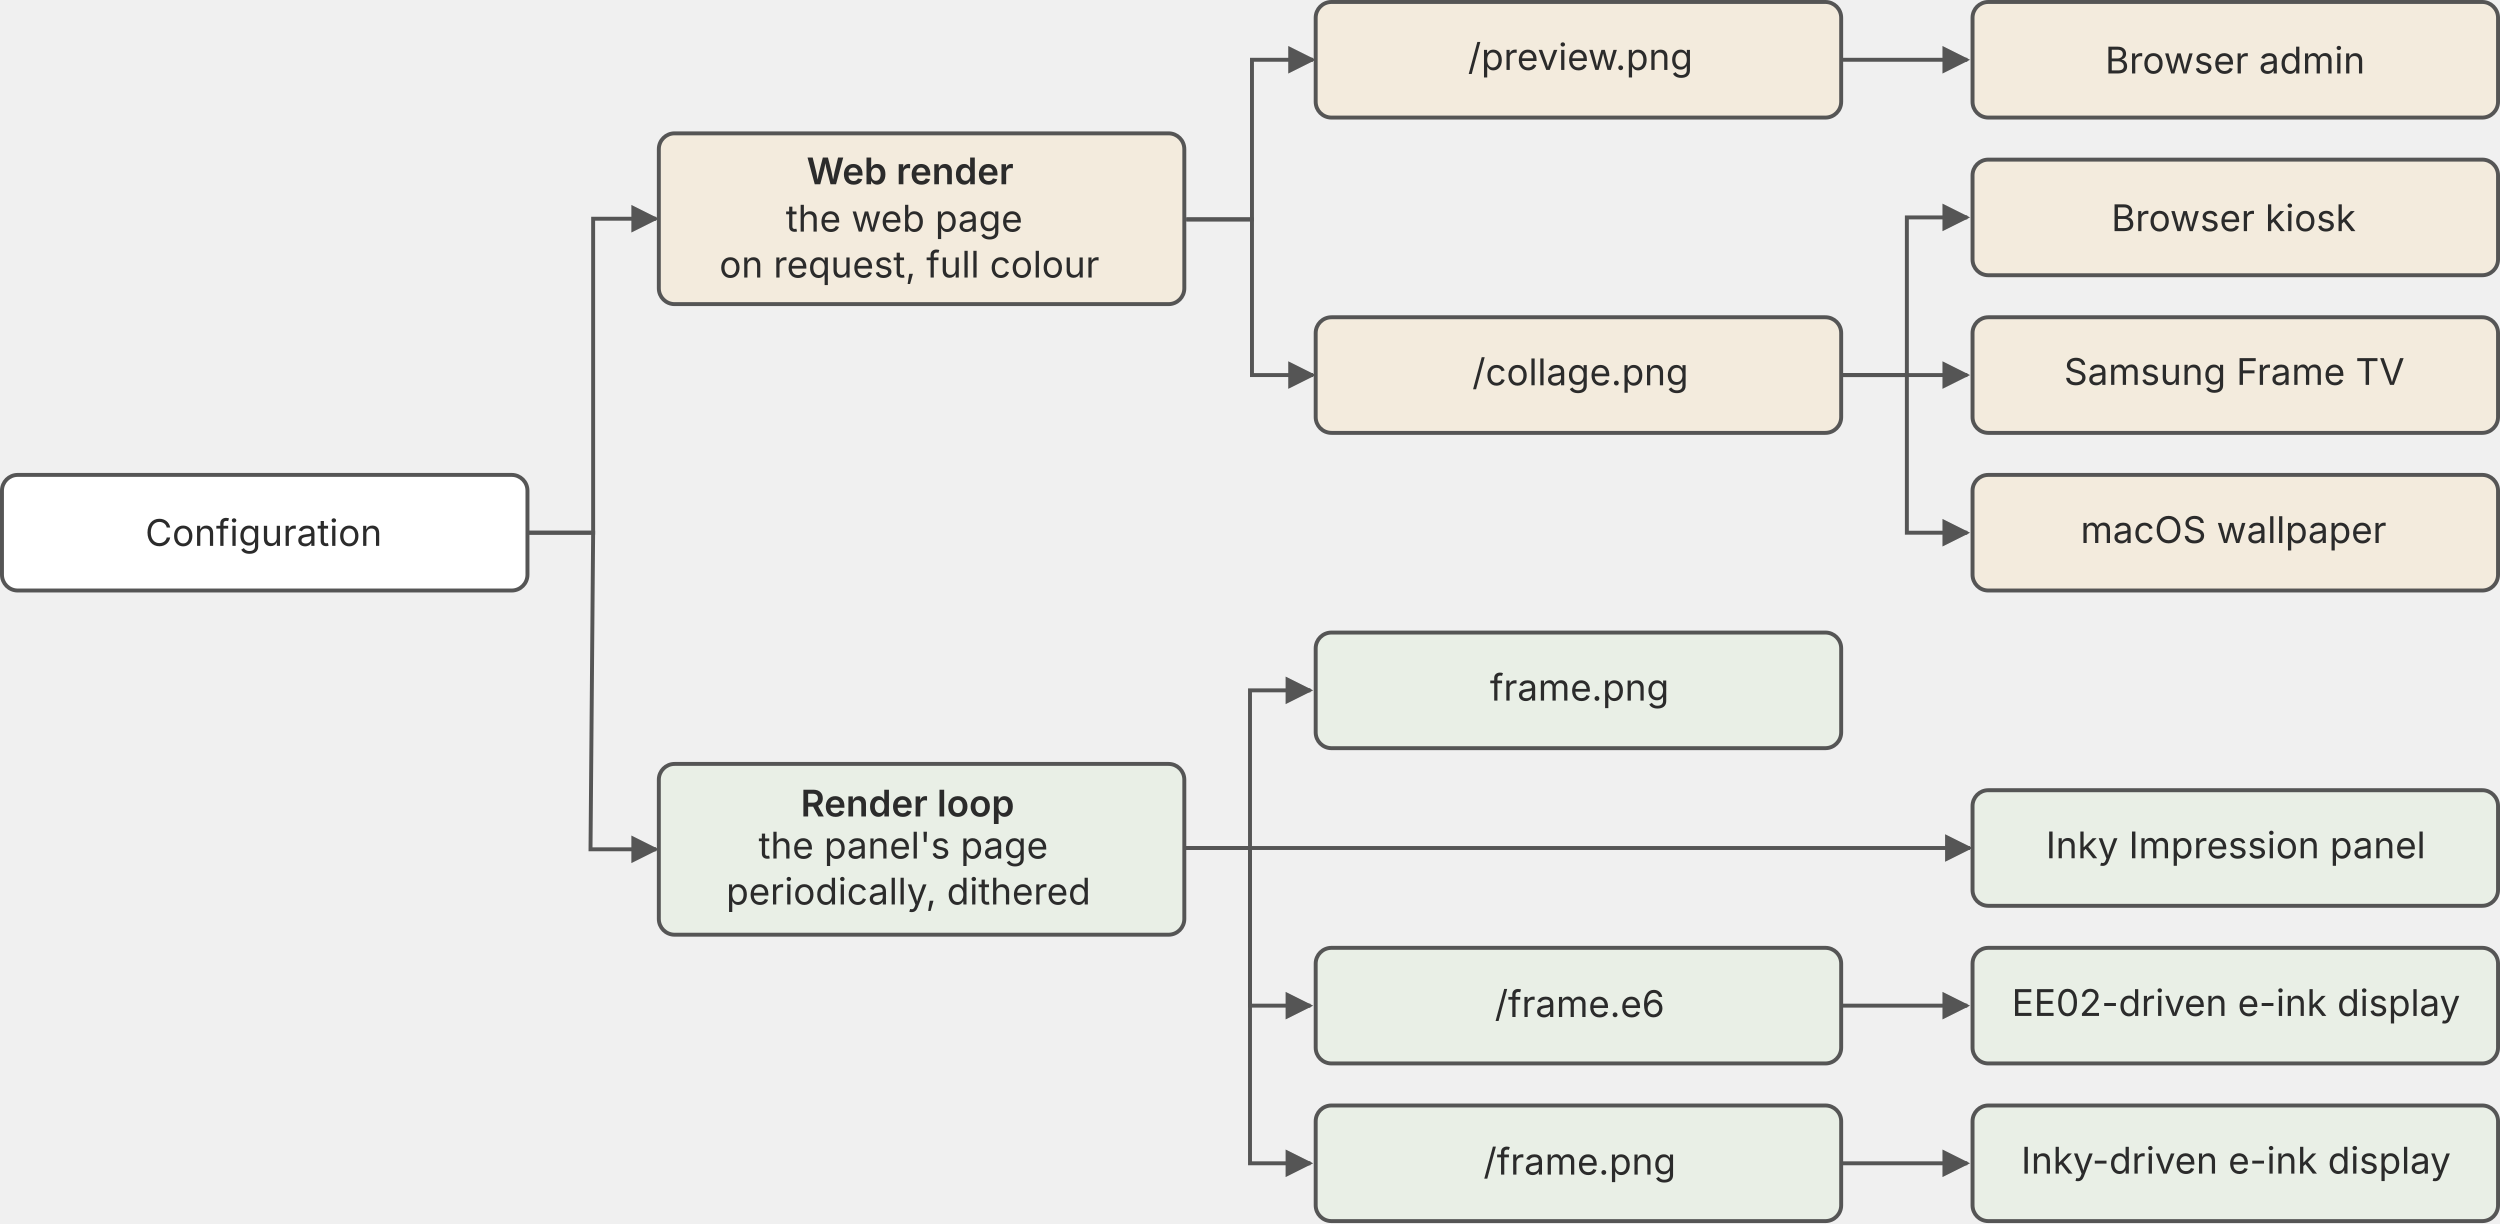
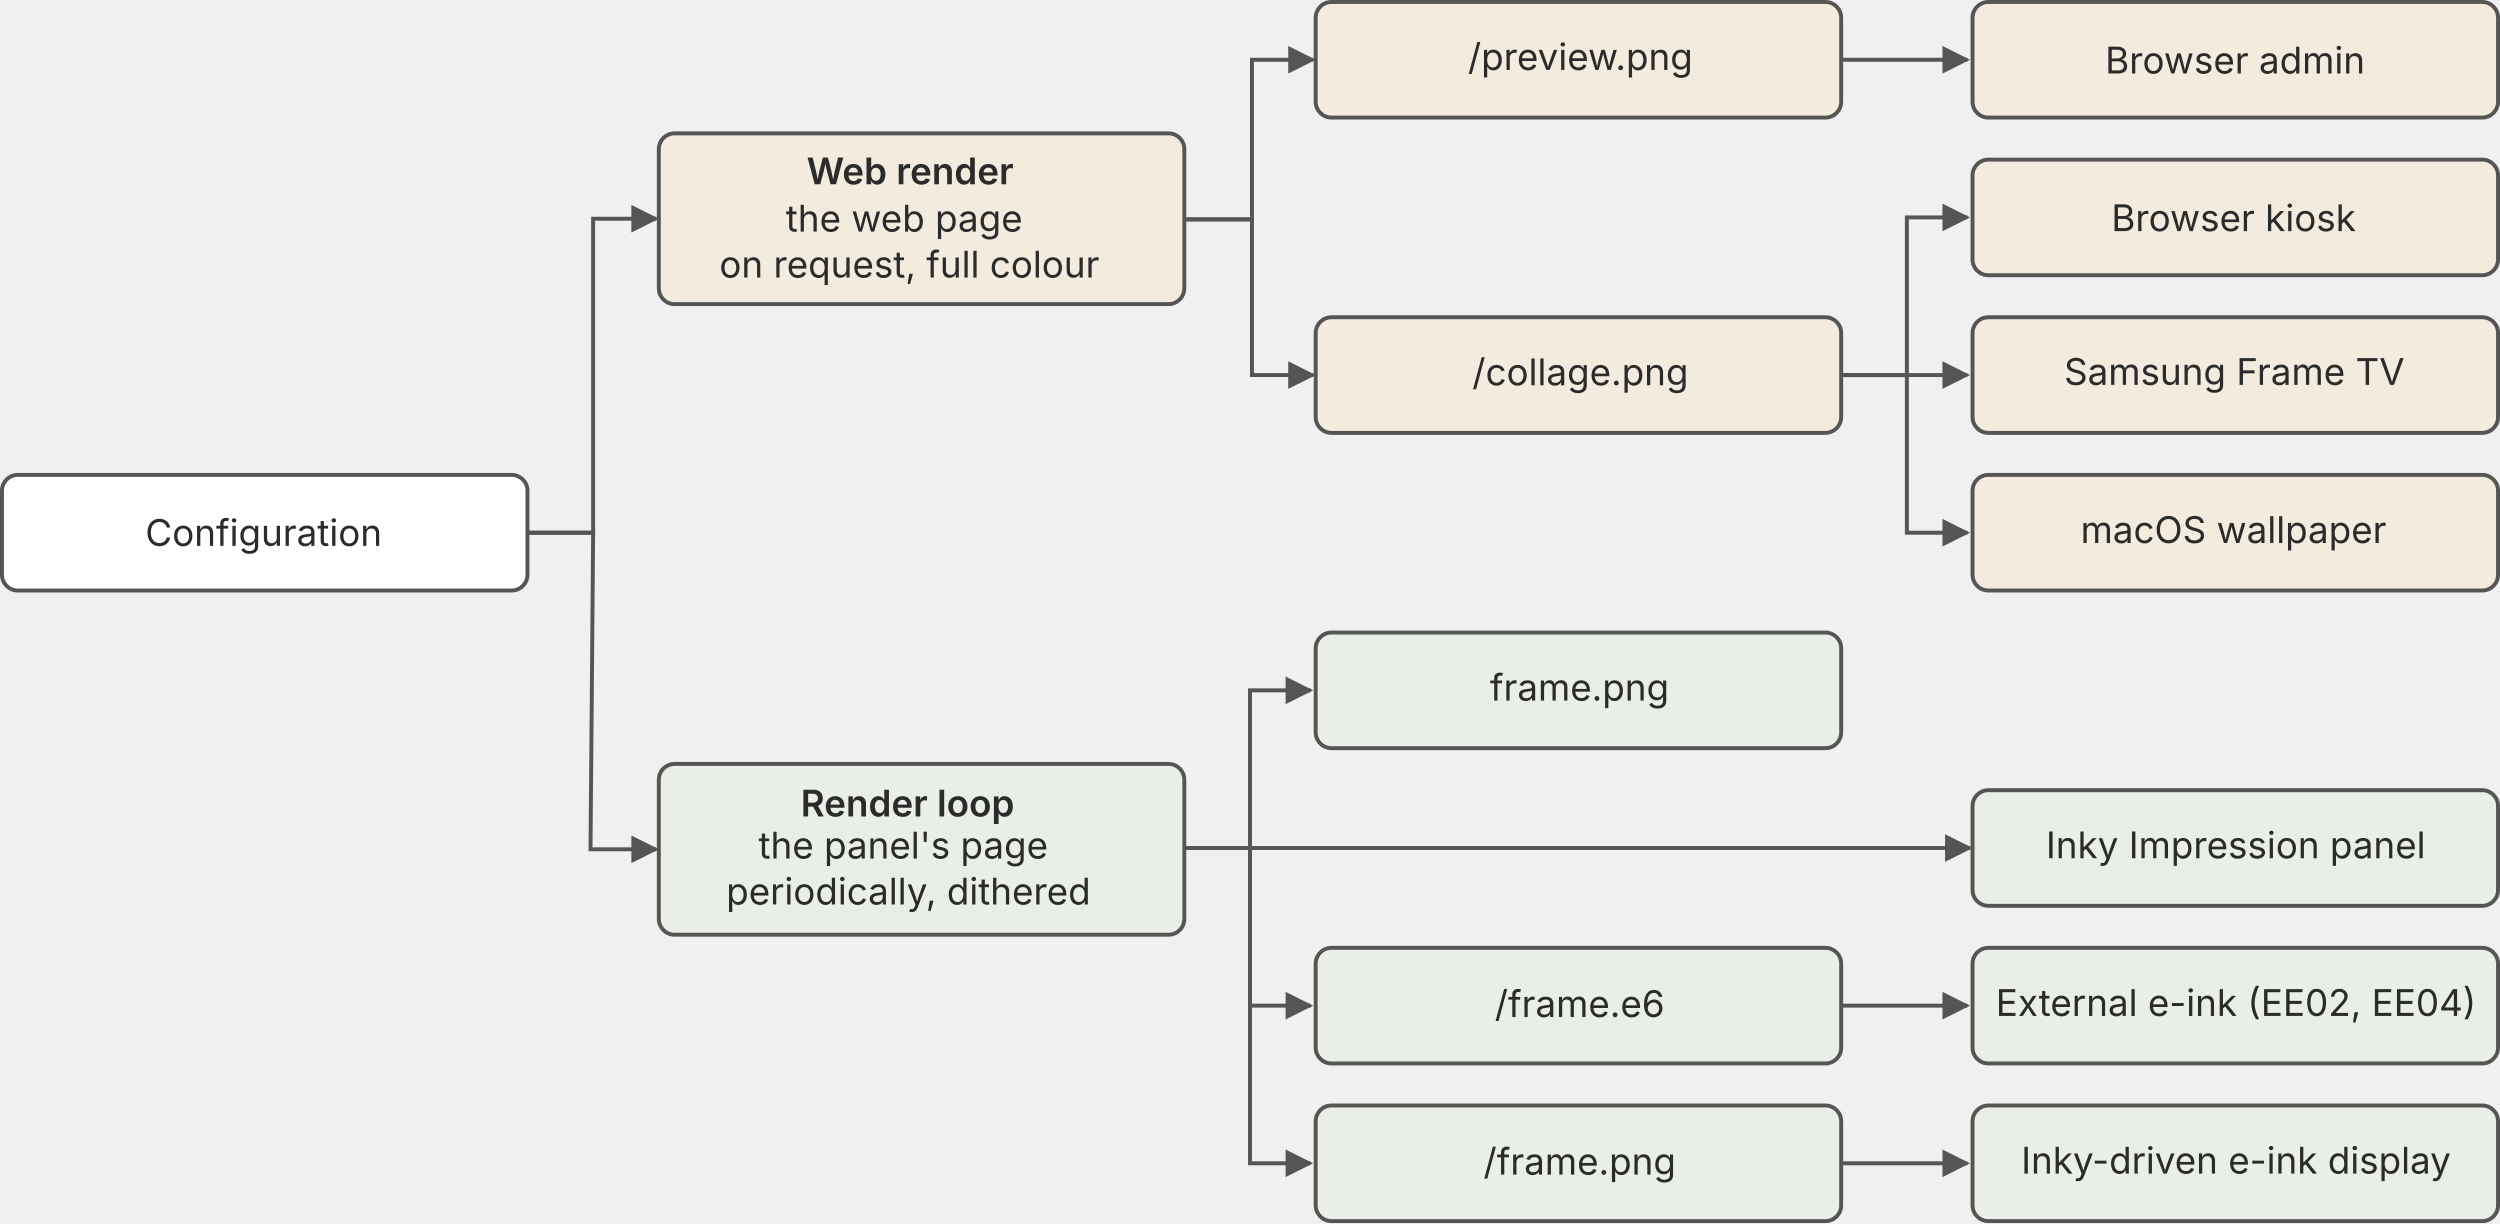
<svg xmlns="http://www.w3.org/2000/svg" viewBox="0 0 951.5 465.5" width="951.5" height="465.5" role="img" aria-labelledby="title desc" font-family="system-ui, '-apple-system', 'Segoe UI', sans-serif" font-size="14px" fill="#2b2b2b" version="1.1" id="svg36">
  <defs id="defs1">
    <marker id="arrow" viewBox="0 0 10 10" refX="9" refY="5" markerWidth="7" markerHeight="7" orient="auto-start-reverse">
      <path d="M 0,0 10,5 0,10 Z" fill="#555555" id="path1" />
    </marker>
    <marker id="arrow-5" viewBox="0 0 10 10" refX="9" refY="5" markerWidth="7" markerHeight="7" orient="auto-start-reverse">
      <path d="M 0,0 10,5 0,10 Z" fill="#555555" id="path1-5" />
    </marker>
    <marker id="arrow-3" viewBox="0 0 10 10" refX="9" refY="5" markerWidth="7" markerHeight="7" orient="auto-start-reverse">
      <path d="M 0,0 10,5 0,10 Z" fill="#555555" id="path1-9" />
    </marker>
  </defs>
  <rect x="0.75" y="180.75" width="200" height="44" rx="6" fill="#e9efe6" id="rect15-3" style="fill:#ffffff;fill-opacity:1;stroke:#555555;stroke-width:1.5" />
  <rect x="250.75" y="290.75" width="200" height="65" rx="6" fill="#e9efe6" id="rect15-5" style="stroke:#555555;stroke-width:1.5" />
  <rect x="250.75" y="50.75" width="200" height="65" rx="6" fill="#f3ebdd" id="rect18-8" style="stroke:#555555;stroke-width:1.5" />
  <path d="m 200.75,202.75 h 25 V 83.25 h 24" id="path2" style="fill:none;stroke:#555555;stroke-width:1.5;marker-end:url(#arrow)" />
  <path d="m 200.75,202.75 h 25 l -1,120.5 h 25" id="path3" style="fill:none;stroke:#555555;stroke-width:1.5;marker-end:url(#arrow)" />
  <path d="m 450.75,322.75 h 25 v -60 h 23" id="path4" style="fill:none;stroke:#555555;stroke-width:1.5;marker-end:url(#arrow)" />
  <path d="m 450.75,322.75 h 299" id="path5" style="fill:none;stroke:#555555;stroke-width:1.5;marker-end:url(#arrow)" />
  <path d="m 450.75,322.75 h 25 v 60 h 23" id="path6" style="fill:none;stroke:#555555;stroke-width:1.5;marker-end:url(#arrow)" />
  <path d="m 451.5,83.5 h 25 V 22.75 h 23.25" id="path7" style="fill:none;stroke:#555555;stroke-width:1.5;marker-end:url(#arrow)" />
  <path d="m 451.5,83.5 h 25 V 142.75 h 23.25" id="path8" style="fill:none;stroke:#555555;stroke-width:1.5;marker-end:url(#arrow)" />
  <path d="m 700.75,142.75 h 25 v -60 h 23" id="path9" style="fill:none;stroke:#555555;stroke-width:1.5;marker-end:url(#arrow)" />
  <path d="m 700.75,142.75 h 48" id="path10" style="fill:none;stroke:#555555;stroke-width:1.5;marker-end:url(#arrow)" />
  <path d="m 700.75,142.75 h 25 v 60 h 23" id="path11" style="fill:none;stroke:#555555;stroke-width:1.5;marker-end:url(#arrow)" />
  <rect x="750.75" y="300.75" width="200" height="44" rx="6" fill="#e9efe6" id="rect14" style="stroke:#555555;stroke-width:1.5" />
  <rect x="500.75" y="240.75" width="200" height="44" rx="6" fill="#e9efe6" id="rect15" style="stroke:#555555;stroke-width:1.5" />
  <rect x="500.75" y="360.75" width="200" height="44" rx="6" fill="#e9efe6" id="rect16" style="stroke:#555555;stroke-width:1.5" />
  <rect x="500.75" y="120.75" width="200" height="44" rx="6" fill="#f3ebdd" id="rect17" style="stroke:#555555;stroke-width:1.5" />
  <rect x="500.75" y="0.75" width="200" height="44" rx="6" fill="#f3ebdd" id="rect18" style="stroke:#555555;stroke-width:1.5" />
  <rect x="750.75" y="0.75" width="200" height="44" rx="6" fill="#f3ebdd" id="rect18-4" style="stroke:#555555;stroke-width:1.5" />
  <rect x="750.75" y="60.75" width="200" height="44" rx="6" fill="#f3ebdd" id="rect18-5" style="stroke:#555555;stroke-width:1.5" />
  <rect x="750.75" y="120.75" width="200" height="44" rx="6" fill="#f3ebdd" id="rect18-49" style="stroke:#555555;stroke-width:1.5" />
  <rect x="750.75" y="180.75" width="200" height="44" rx="6" fill="#f3ebdd" id="rect18-55" style="stroke:#555555;stroke-width:1.5" />
  <text x="100.353" y="207.768" id="text21" style="text-anchor:middle">Configuration</text>
  <text x="345.408" y="310.75" font-weight="600" id="text23" style="text-anchor:middle">Render loop</text>
  <text x="345.75" y="326.75" id="text24" style="text-anchor:middle">
    <tspan id="tspan36" x="345.75" y="326.75">the panel's page</tspan>
    <tspan id="tspan37" x="345.75" y="344.25">periodically, dithered</tspan>
  </text>
  <text x="346.391" y="70.137" font-weight="600" id="text26" style="text-anchor:middle">Web render</text>
  <text x="346.11" y="88.137" id="text27" style="text-anchor:middle">
    <tspan id="tspan38" x="346.11" y="88.137">the web page</tspan>
    <tspan id="tspan39" x="346.11" y="105.637">on request, full colour</tspan>
  </text>
  <text x="850.921" y="326.66" id="text29" style="text-anchor:middle">Inky Impression panel</text>
  <text x="601.15" y="266.657" id="text30" style="text-anchor:middle">frame.png</text>
  <text x="601.232" y="387.063" id="text31" style="text-anchor:middle">/frame.e6</text>
  <rect x="750.75" y="360.75" width="200" height="44" rx="6" fill="#e9efe6" id="rect16-6" style="stroke:#555555;stroke-width:1.5" />
-   <text x="851.027" y="386.66" id="text31-7" style="text-anchor:middle">EE02-driven e-ink display</text>
+   <text x="851.027" y="386.66" id="text31-7" style="text-anchor:middle">External e-ink (EE02, EE04)</text>
  <text x="601.485" y="146.623" id="text32" style="text-anchor:middle">/collage.png</text>
  <text x="601.485" y="26.623" id="text33" style="text-anchor:middle">/preview.png</text>
  <text x="850.671" y="27.962" id="text33-6" style="text-anchor:middle">Browser admin</text>
  <text x="850.111" y="87.962" id="text34" style="text-anchor:middle">Browser kiosk</text>
  <text x="850.381" y="146.486" id="text35" style="text-anchor:middle">Samsung Frame TV</text>
  <text x="850.09" y="206.66" id="text36" style="text-anchor:middle">macOS wallpaper</text>
  <path d="m 700.75,22.75 h 48" id="path10-1" style="fill:none;stroke:#555555;stroke-width:1.5;marker-end:url(#arrow-5)" />
  <path d="m 700.75,382.75 h 48" id="path10-5" style="fill:none;stroke:#555555;stroke-width:1.5;marker-end:url(#arrow-3)" />
  <path d="m 450.75,322.75 h 25 v 120 h 23" id="path12" style="fill:none;stroke:#555555;stroke-width:1.5;marker-end:url(#arrow)" />
  <rect x="500.75" y="420.75" width="200" height="44" rx="6" fill="#e9efe6" id="rect19" style="stroke:#555555;stroke-width:1.5" />
  <text x="601.232" y="447.063" id="text37" style="text-anchor:middle">/frame.png</text>
  <path d="m 700.75,442.75 h 48" id="path13" style="fill:none;stroke:#555555;stroke-width:1.5;marker-end:url(#arrow)" />
  <rect x="750.75" y="420.75" width="200" height="44" rx="6" fill="#e9efe6" id="rect20" style="stroke:#555555;stroke-width:1.5" />
  <text x="851.027" y="446.66" id="text38" style="text-anchor:middle">Inky-driven e-ink display</text>
</svg>
